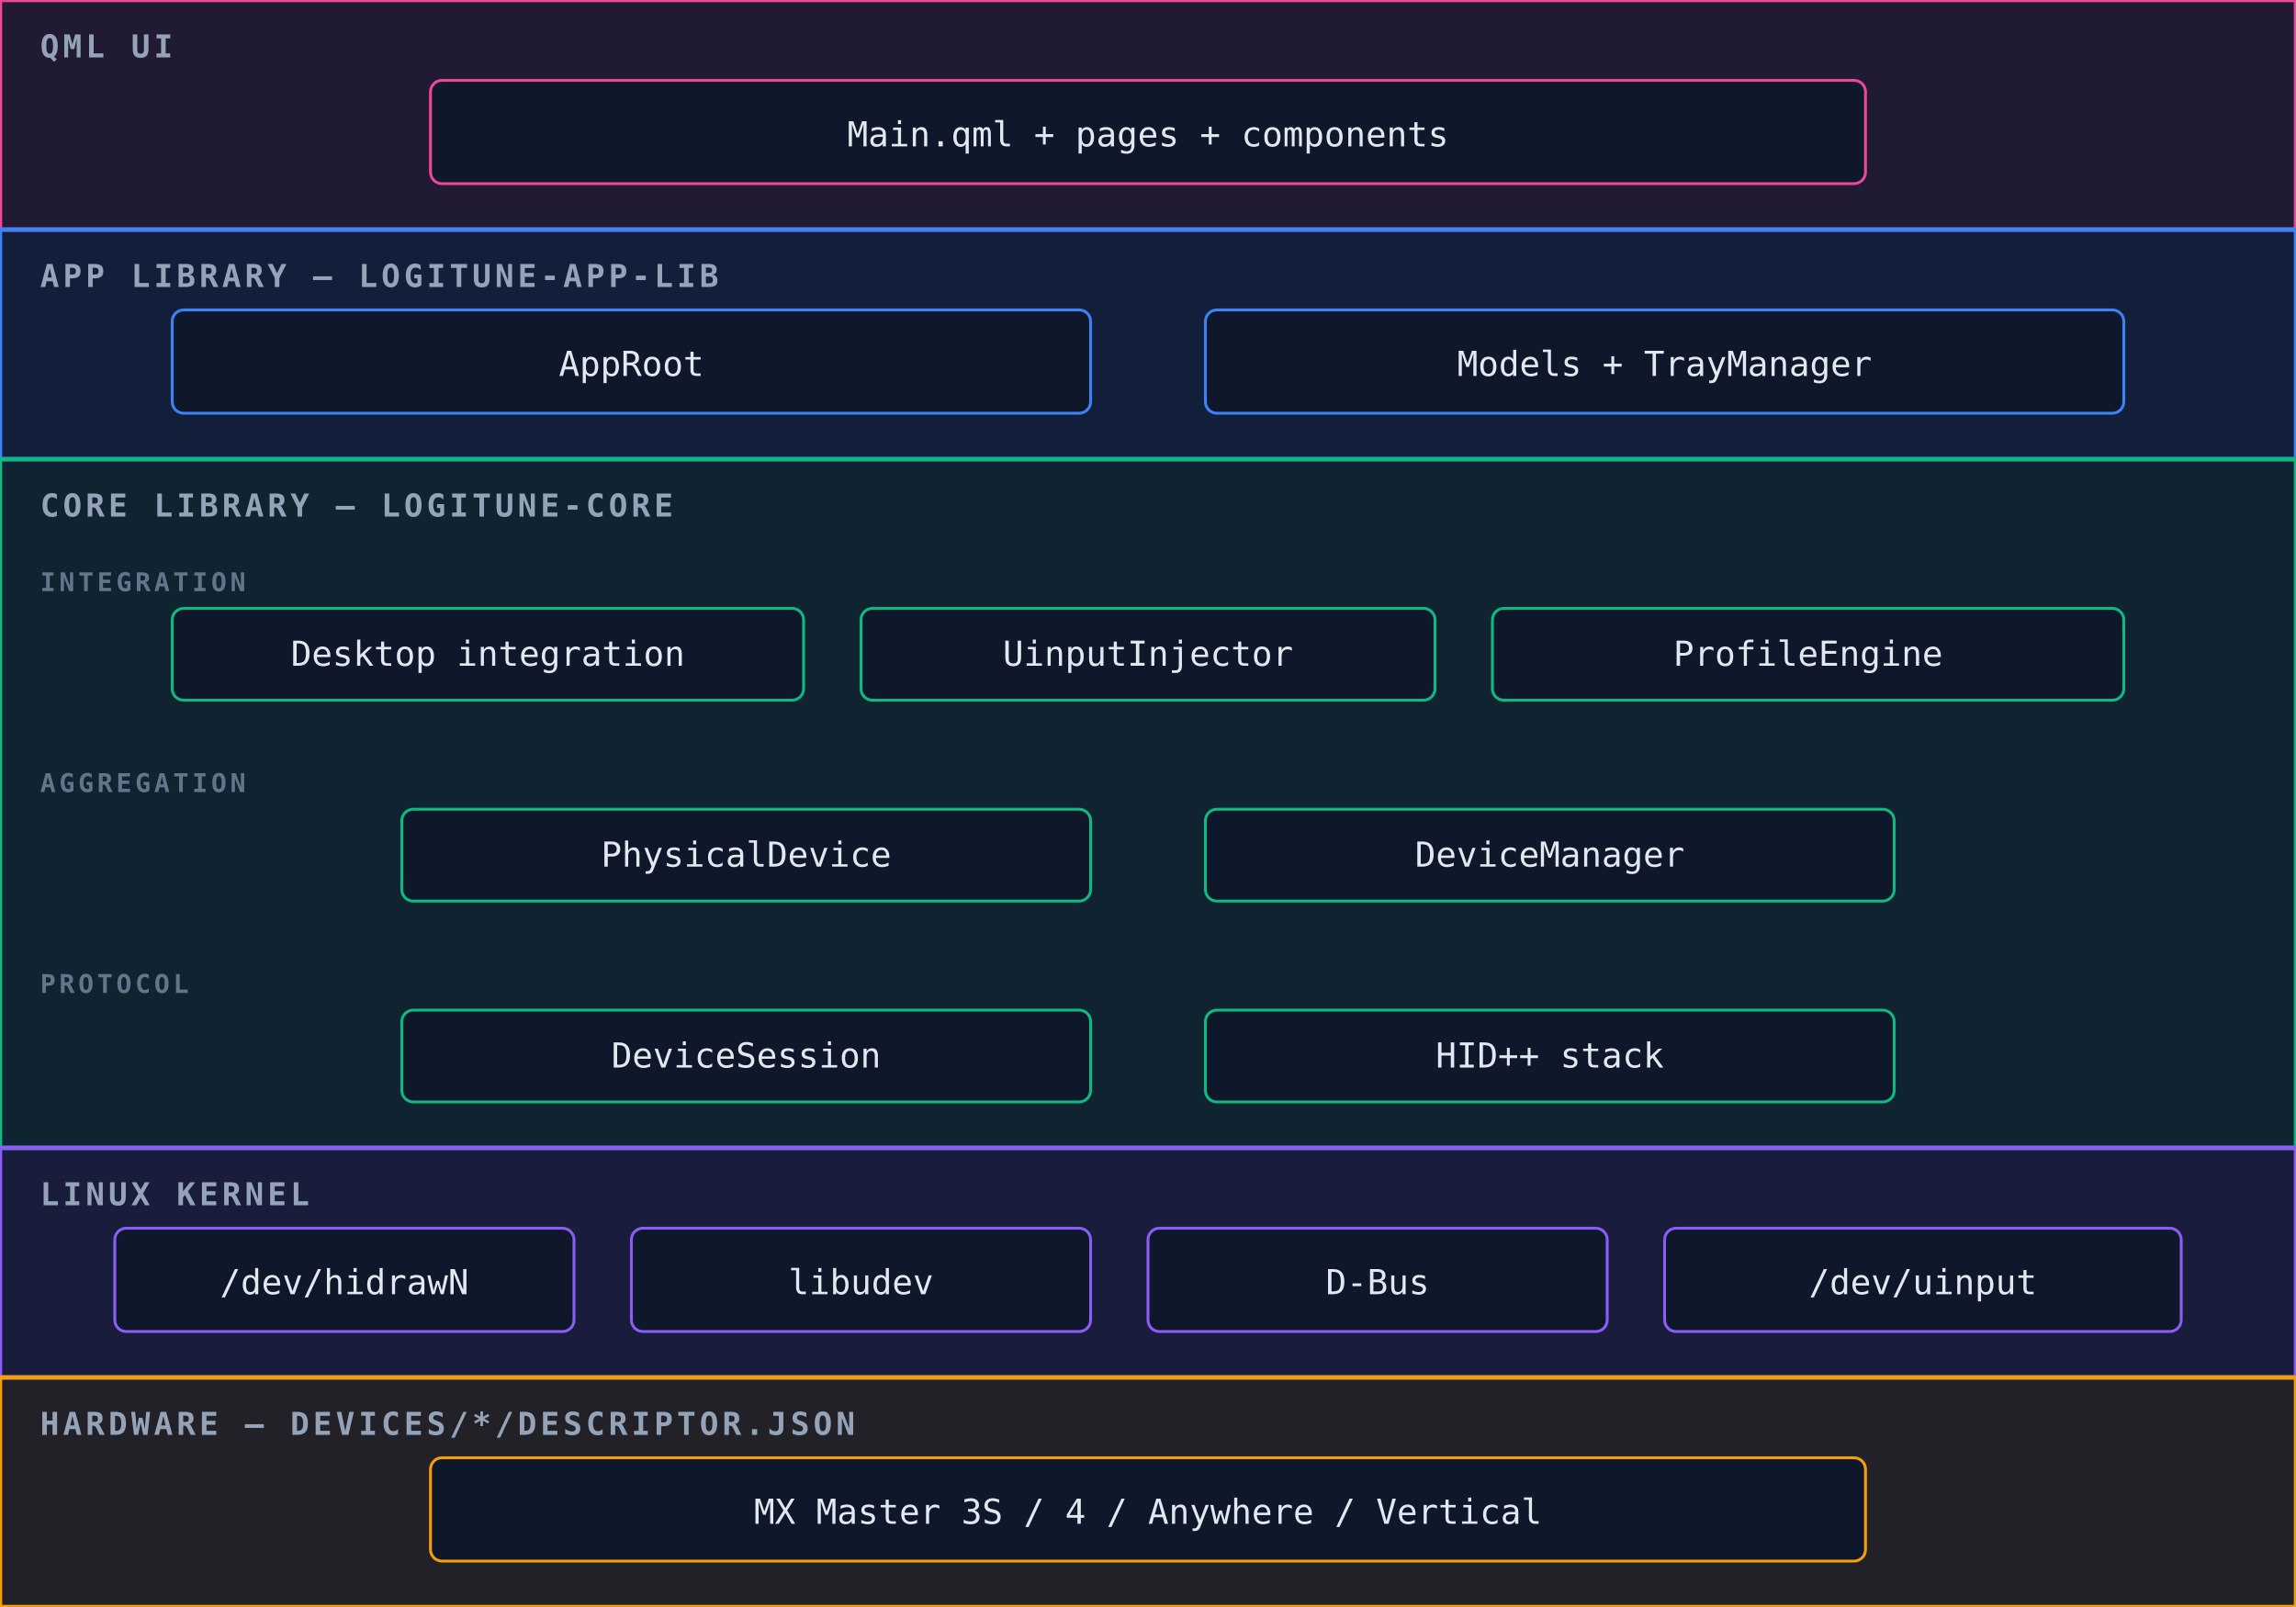
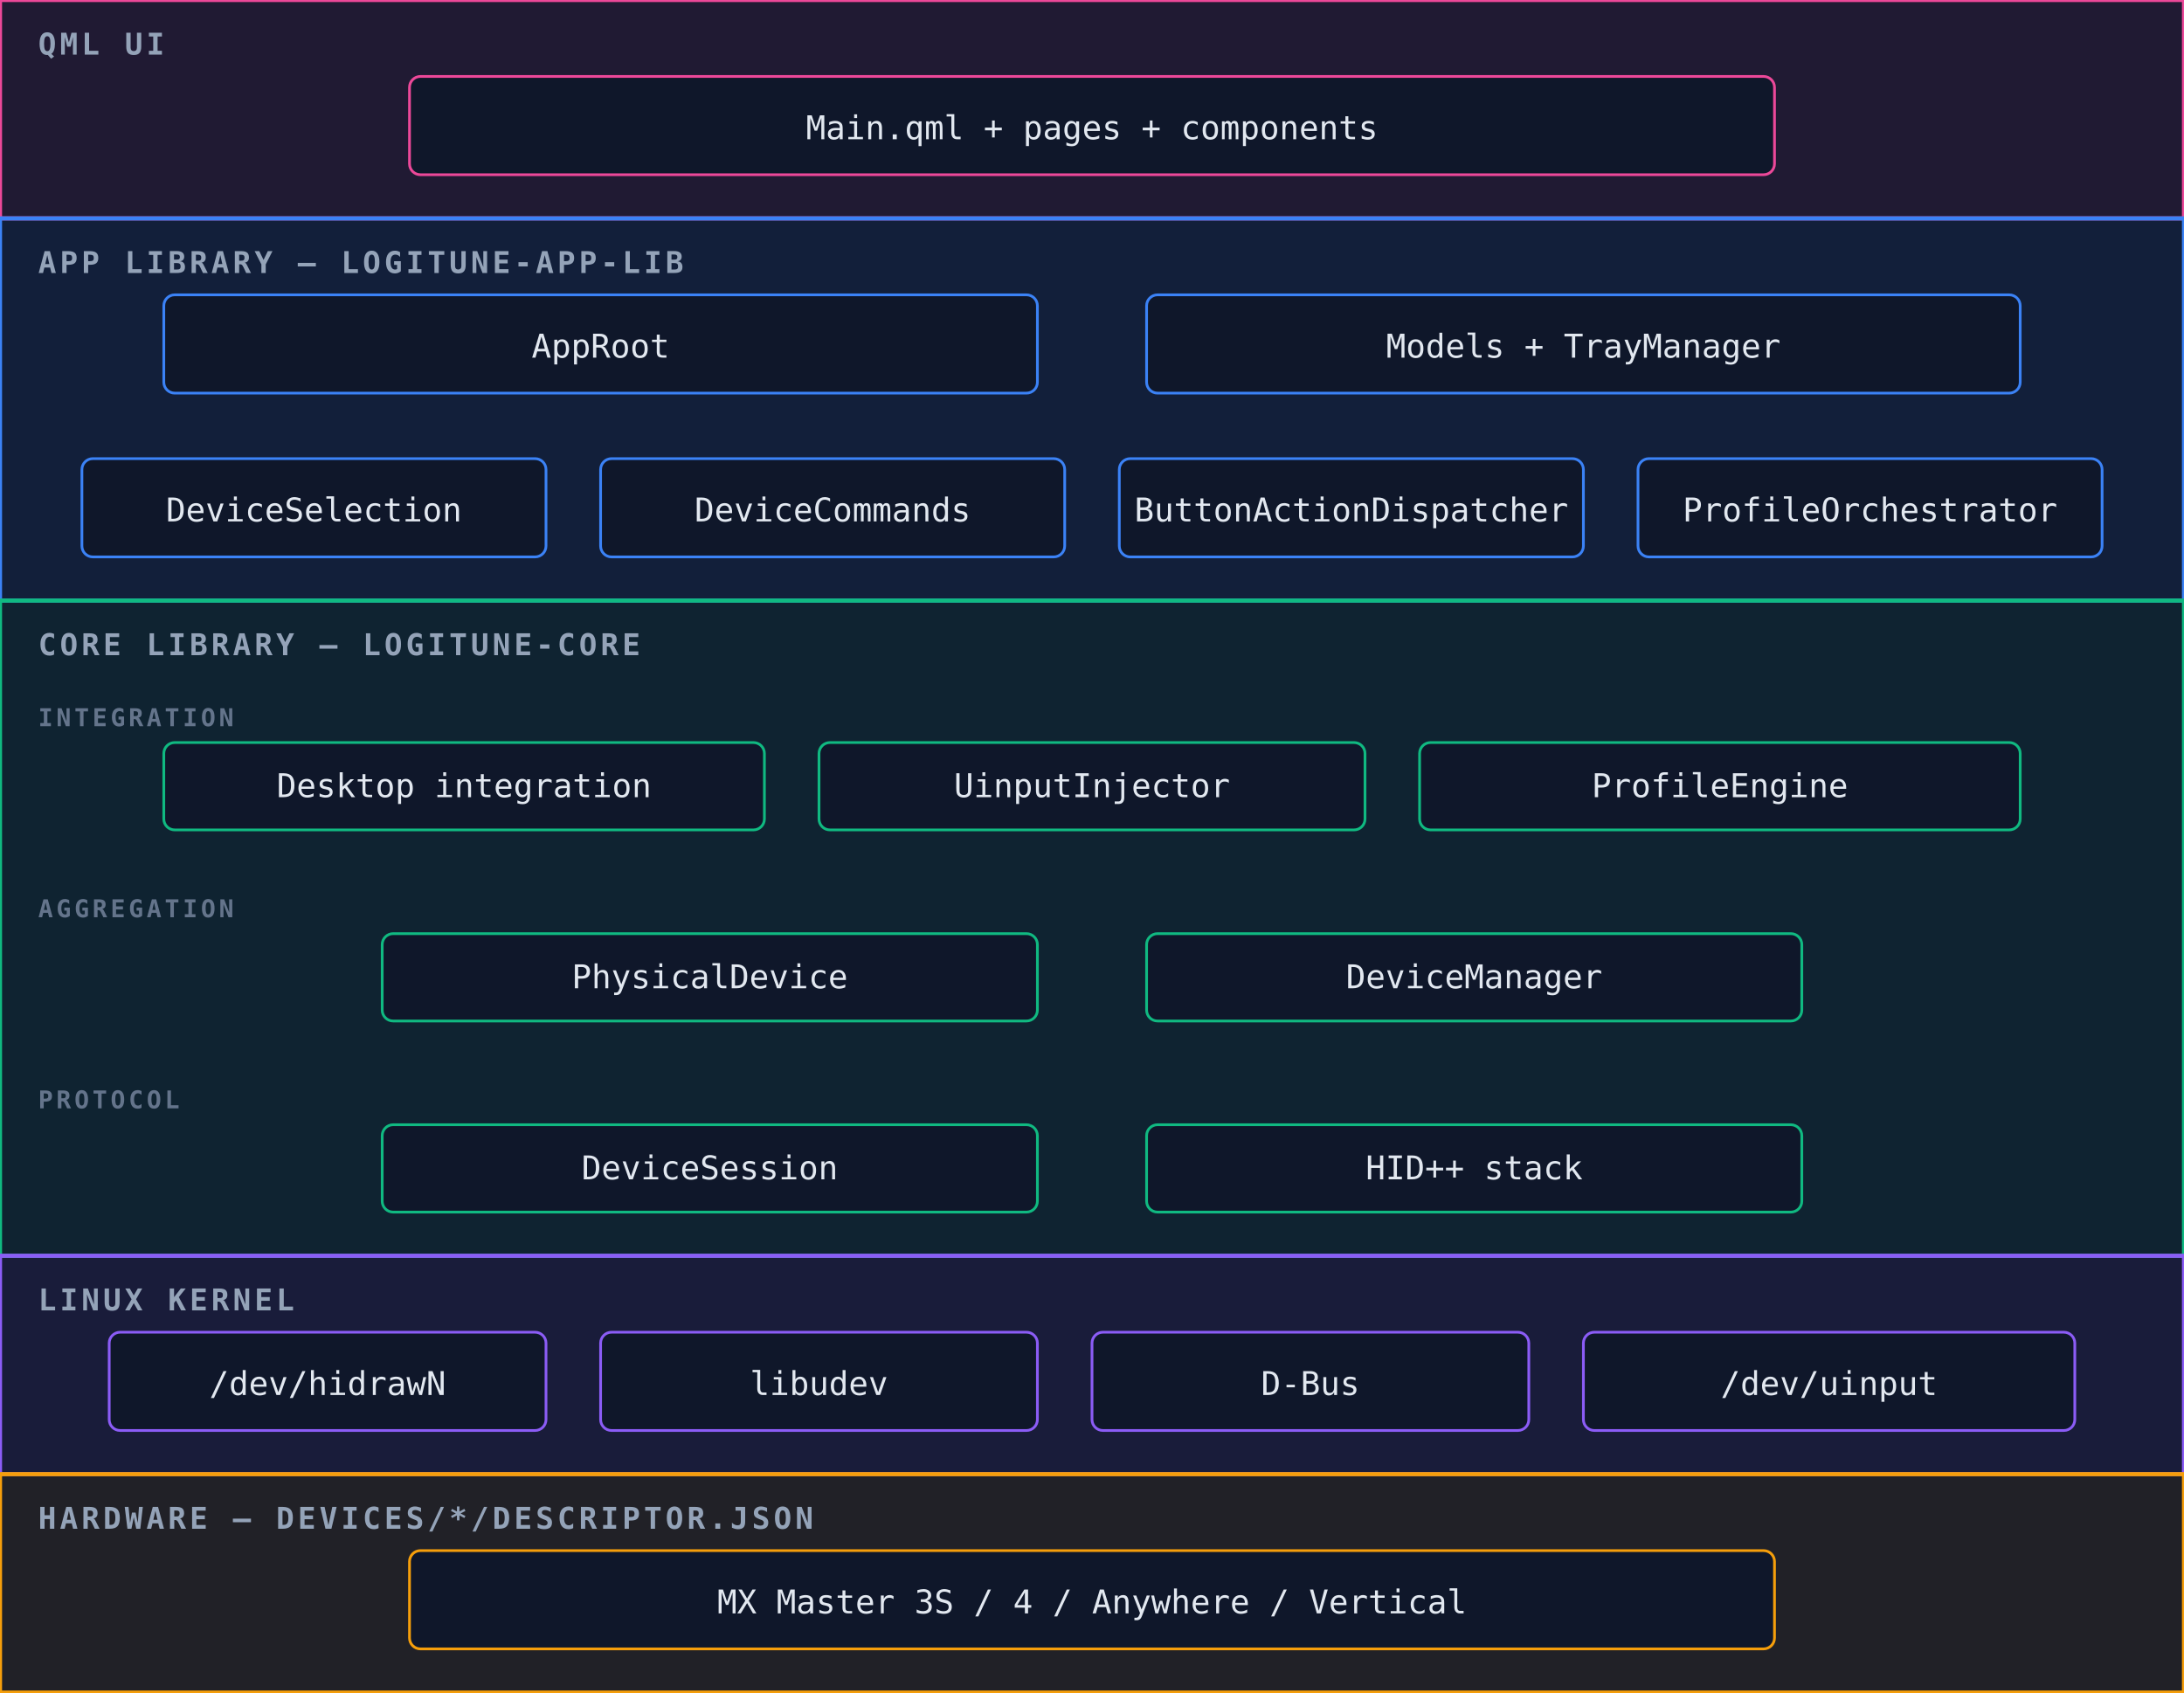
- <svg xmlns="http://www.w3.org/2000/svg" viewBox="0 0 800 560" width="800" font-family="ui-monospace, 'JetBrains Mono', monospace">
-   <rect x="0" y="0" width="800" height="560" fill="#0f172a" />
+ <svg xmlns="http://www.w3.org/2000/svg" viewBox="0 0 800 620" width="800" height="620" font-family="ui-monospace, 'JetBrains Mono', monospace">
+   <rect x="0" y="0" width="800" height="620" fill="#0f172a" />
  <g font-size="11" font-weight="700" letter-spacing="1.3" fill="#94a3b8">
    <rect x="0" y="0" width="800" height="80" fill="#ec4899" fill-opacity="0.08" stroke="#ec4899" stroke-width="1.5" />
-     <rect x="0" y="80" width="800" height="80" fill="#3b82f6" fill-opacity="0.08" stroke="#3b82f6" stroke-width="1.5" />
-     <rect x="0" y="160" width="800" height="240" fill="#10b981" fill-opacity="0.08" stroke="#10b981" stroke-width="1.5" />
-     <rect x="0" y="400" width="800" height="80" fill="#8b5cf6" fill-opacity="0.08" stroke="#8b5cf6" stroke-width="1.5" />
-     <rect x="0" y="480" width="800" height="80" fill="#f59e0b" fill-opacity="0.08" stroke="#f59e0b" stroke-width="1.5" />
+     <rect x="0" y="80" width="800" height="140" fill="#3b82f6" fill-opacity="0.08" stroke="#3b82f6" stroke-width="1.5" />
+     <rect x="0" y="220" width="800" height="240" fill="#10b981" fill-opacity="0.08" stroke="#10b981" stroke-width="1.5" />
+     <rect x="0" y="460" width="800" height="80" fill="#8b5cf6" fill-opacity="0.08" stroke="#8b5cf6" stroke-width="1.5" />
+     <rect x="0" y="540" width="800" height="80" fill="#f59e0b" fill-opacity="0.08" stroke="#f59e0b" stroke-width="1.5" />
    <text x="14" y="20">QML UI</text>
    <text x="14" y="100">APP LIBRARY — LOGITUNE-APP-LIB</text>
-     <text x="14" y="180">CORE LIBRARY — LOGITUNE-CORE</text>
-     <text x="14" y="420">LINUX KERNEL</text>
-     <text x="14" y="500">HARDWARE — DEVICES/*/DESCRIPTOR.JSON</text>
+     <text x="14" y="240">CORE LIBRARY — LOGITUNE-CORE</text>
+     <text x="14" y="480">LINUX KERNEL</text>
+     <text x="14" y="560">HARDWARE — DEVICES/*/DESCRIPTOR.JSON</text>
  </g>
  <g fill="#0f172a" stroke-width="1">
    <rect x="150" y="28" width="500" height="36" stroke="#ec4899" rx="4" />
    <rect x="60" y="108" width="320" height="36" stroke="#3b82f6" rx="4" />
    <rect x="420" y="108" width="320" height="36" stroke="#3b82f6" rx="4" />
-     <rect x="60" y="212" width="220" height="32" stroke="#10b981" rx="4" />
-     <rect x="300" y="212" width="200" height="32" stroke="#10b981" rx="4" />
-     <rect x="520" y="212" width="220" height="32" stroke="#10b981" rx="4" />
-     <rect x="140" y="282" width="240" height="32" stroke="#10b981" rx="4" />
-     <rect x="420" y="282" width="240" height="32" stroke="#10b981" rx="4" />
-     <rect x="140" y="352" width="240" height="32" stroke="#10b981" rx="4" />
-     <rect x="420" y="352" width="240" height="32" stroke="#10b981" rx="4" />
-     <rect x="40" y="428" width="160" height="36" stroke="#8b5cf6" rx="4" />
-     <rect x="220" y="428" width="160" height="36" stroke="#8b5cf6" rx="4" />
-     <rect x="400" y="428" width="160" height="36" stroke="#8b5cf6" rx="4" />
-     <rect x="580" y="428" width="180" height="36" stroke="#8b5cf6" rx="4" />
-     <rect x="150" y="508" width="500" height="36" stroke="#f59e0b" rx="4" />
+     <rect x="30" y="168" width="170" height="36" stroke="#3b82f6" rx="4" />
+     <rect x="220" y="168" width="170" height="36" stroke="#3b82f6" rx="4" />
+     <rect x="410" y="168" width="170" height="36" stroke="#3b82f6" rx="4" />
+     <rect x="600" y="168" width="170" height="36" stroke="#3b82f6" rx="4" />
+     <rect x="60" y="272" width="220" height="32" stroke="#10b981" rx="4" />
+     <rect x="300" y="272" width="200" height="32" stroke="#10b981" rx="4" />
+     <rect x="520" y="272" width="220" height="32" stroke="#10b981" rx="4" />
+     <rect x="140" y="342" width="240" height="32" stroke="#10b981" rx="4" />
+     <rect x="420" y="342" width="240" height="32" stroke="#10b981" rx="4" />
+     <rect x="140" y="412" width="240" height="32" stroke="#10b981" rx="4" />
+     <rect x="420" y="412" width="240" height="32" stroke="#10b981" rx="4" />
+     <rect x="40" y="488" width="160" height="36" stroke="#8b5cf6" rx="4" />
+     <rect x="220" y="488" width="160" height="36" stroke="#8b5cf6" rx="4" />
+     <rect x="400" y="488" width="160" height="36" stroke="#8b5cf6" rx="4" />
+     <rect x="580" y="488" width="180" height="36" stroke="#8b5cf6" rx="4" />
+     <rect x="150" y="568" width="500" height="36" stroke="#f59e0b" rx="4" />
  </g>
  <g font-size="9" font-weight="700" letter-spacing="1.2" fill="#64748b">
-     <text x="14" y="206">INTEGRATION</text>
-     <text x="14" y="276">AGGREGATION</text>
-     <text x="14" y="346">PROTOCOL</text>
+     <text x="14" y="266">INTEGRATION</text>
+     <text x="14" y="336">AGGREGATION</text>
+     <text x="14" y="406">PROTOCOL</text>
  </g>
  <g font-size="12" text-anchor="middle" fill="#e2e8f0">
    <text x="400" y="51">Main.qml + pages + components</text>
    <text x="220" y="131">AppRoot</text>
    <text x="580" y="131">Models + TrayManager</text>
-     <text x="170" y="232">Desktop integration</text>
-     <text x="400" y="232">UinputInjector</text>
-     <text x="630" y="232">ProfileEngine</text>
-     <text x="260" y="302">PhysicalDevice</text>
-     <text x="540" y="302">DeviceManager</text>
-     <text x="260" y="372">DeviceSession</text>
-     <text x="540" y="372">HID++ stack</text>
-     <text x="120" y="451">/dev/hidrawN</text>
-     <text x="300" y="451">libudev</text>
-     <text x="480" y="451">D-Bus</text>
-     <text x="670" y="451">/dev/uinput</text>
-     <text x="400" y="531">MX Master 3S / 4 / Anywhere / Vertical</text>
+     <text x="115" y="191">DeviceSelection</text>
+     <text x="305" y="191">DeviceCommands</text>
+     <text x="495" y="191">ButtonActionDispatcher</text>
+     <text x="685" y="191">ProfileOrchestrator</text>
+     <text x="170" y="292">Desktop integration</text>
+     <text x="400" y="292">UinputInjector</text>
+     <text x="630" y="292">ProfileEngine</text>
+     <text x="260" y="362">PhysicalDevice</text>
+     <text x="540" y="362">DeviceManager</text>
+     <text x="260" y="432">DeviceSession</text>
+     <text x="540" y="432">HID++ stack</text>
+     <text x="120" y="511">/dev/hidrawN</text>
+     <text x="300" y="511">libudev</text>
+     <text x="480" y="511">D-Bus</text>
+     <text x="670" y="511">/dev/uinput</text>
+     <text x="400" y="591">MX Master 3S / 4 / Anywhere / Vertical</text>
  </g>
</svg>
